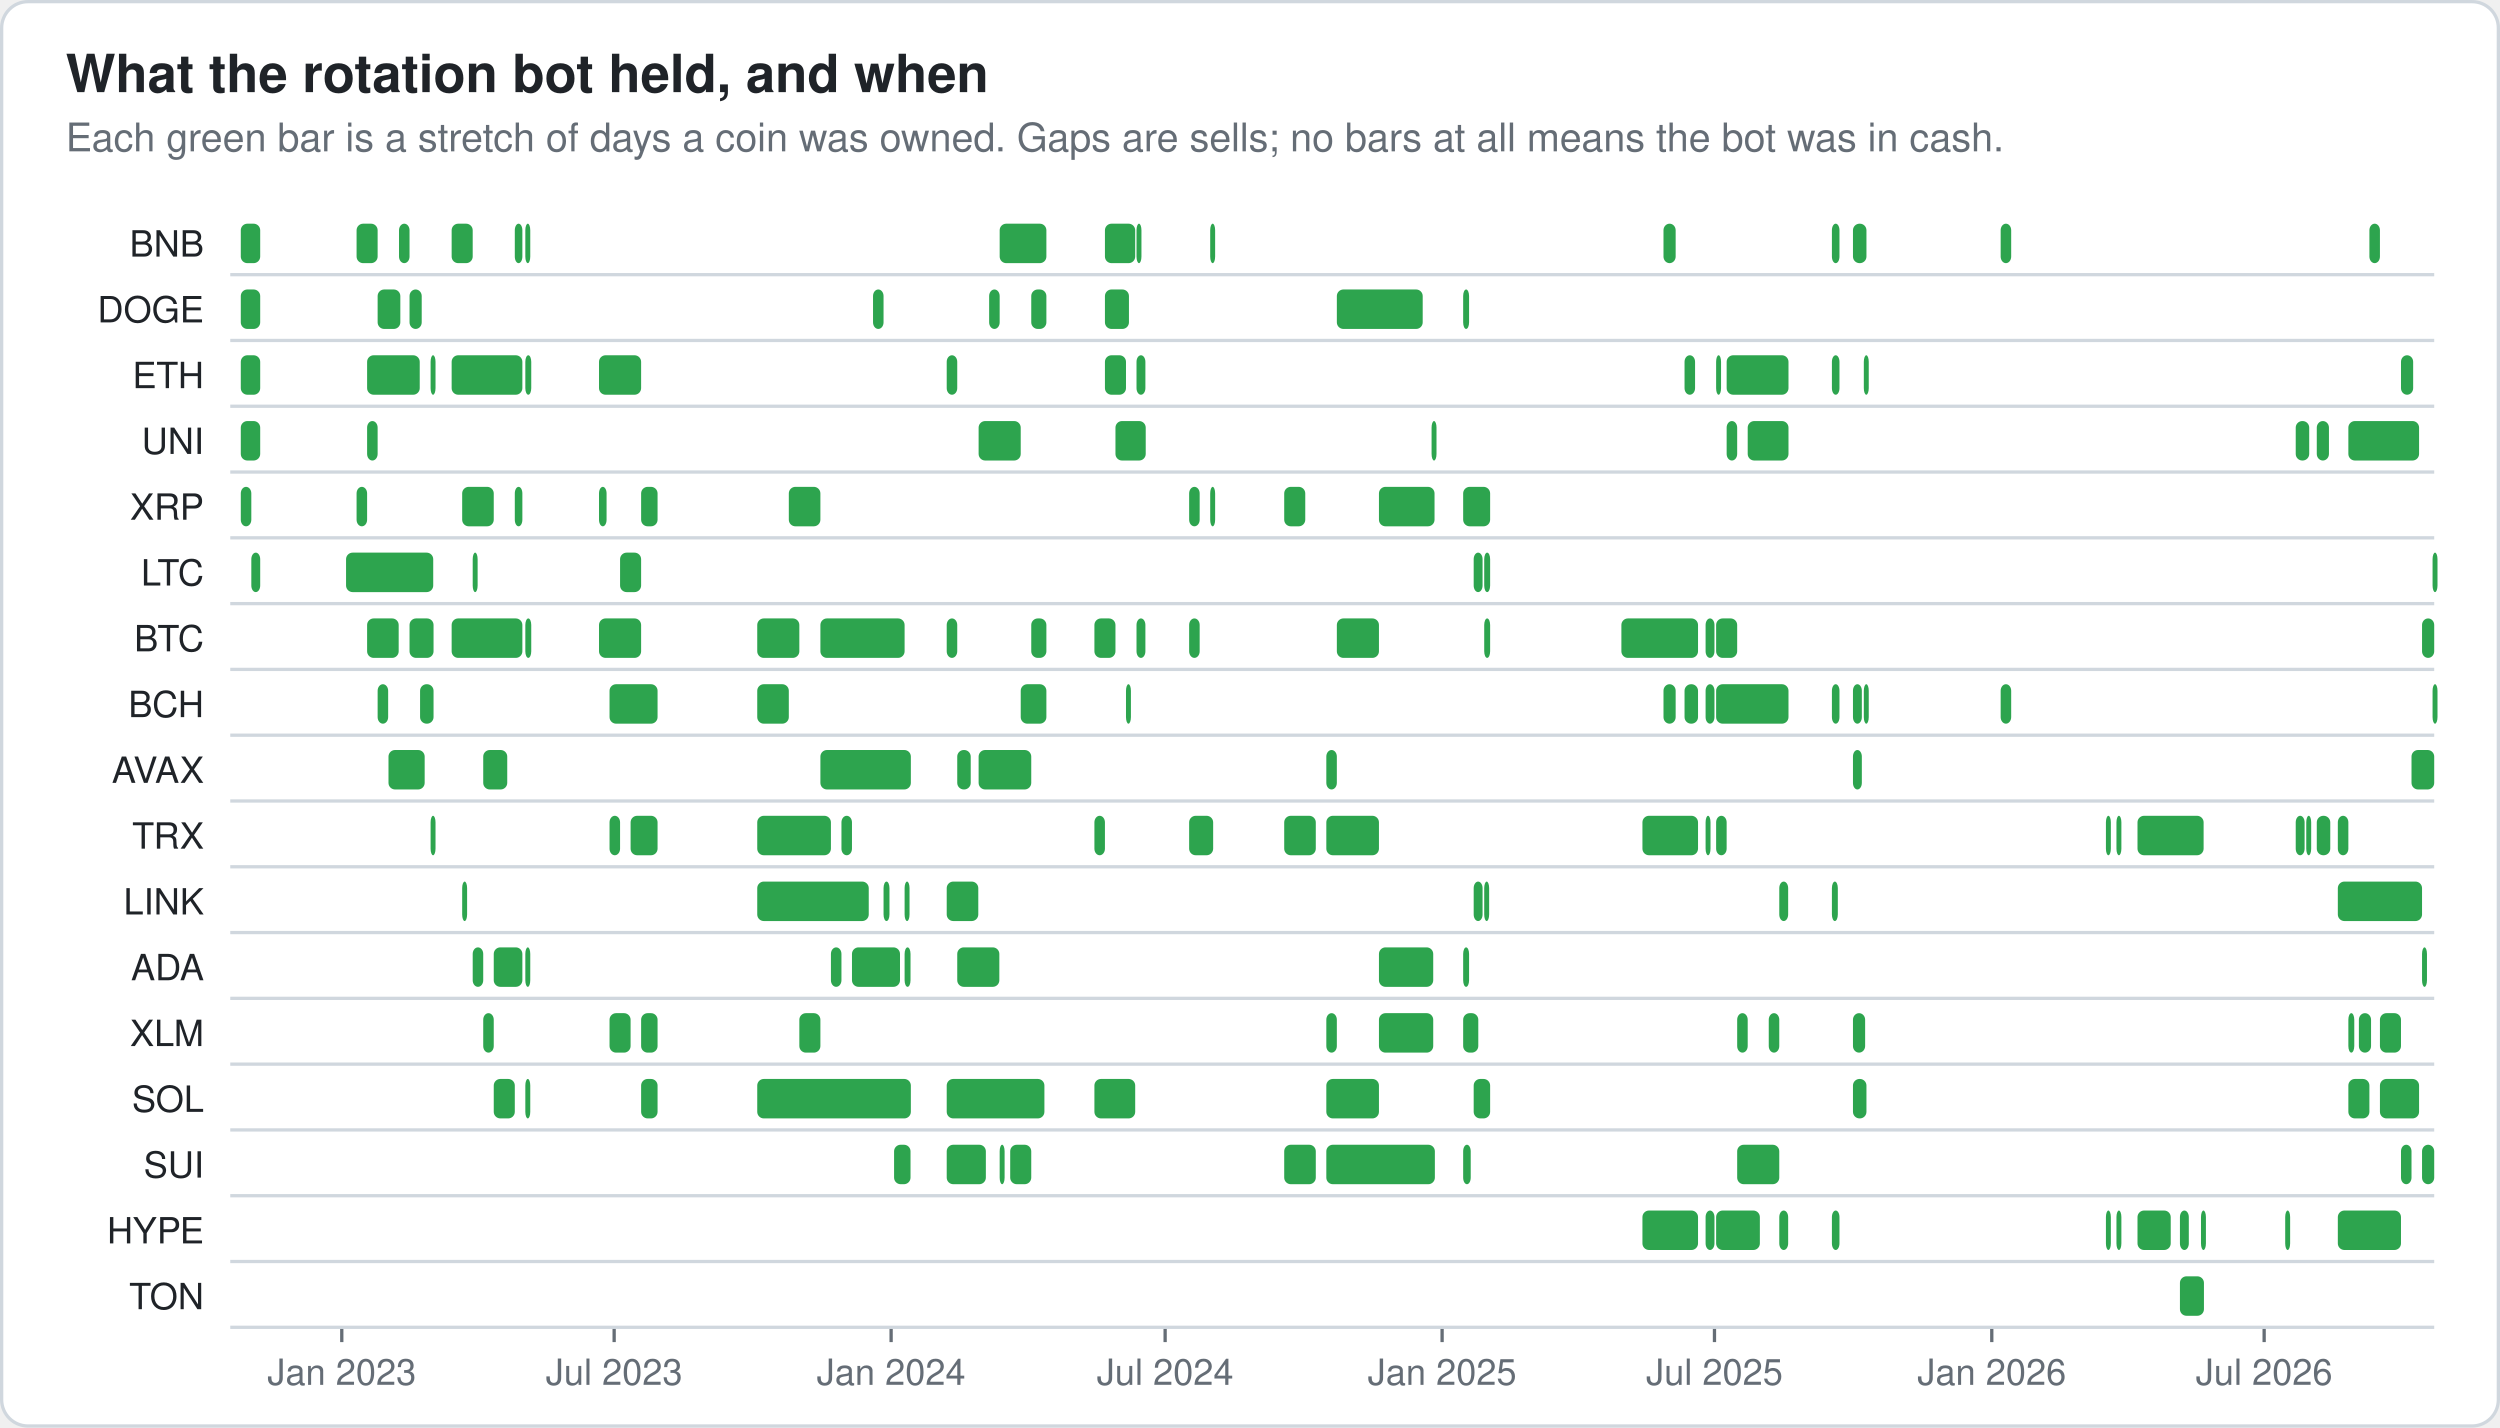
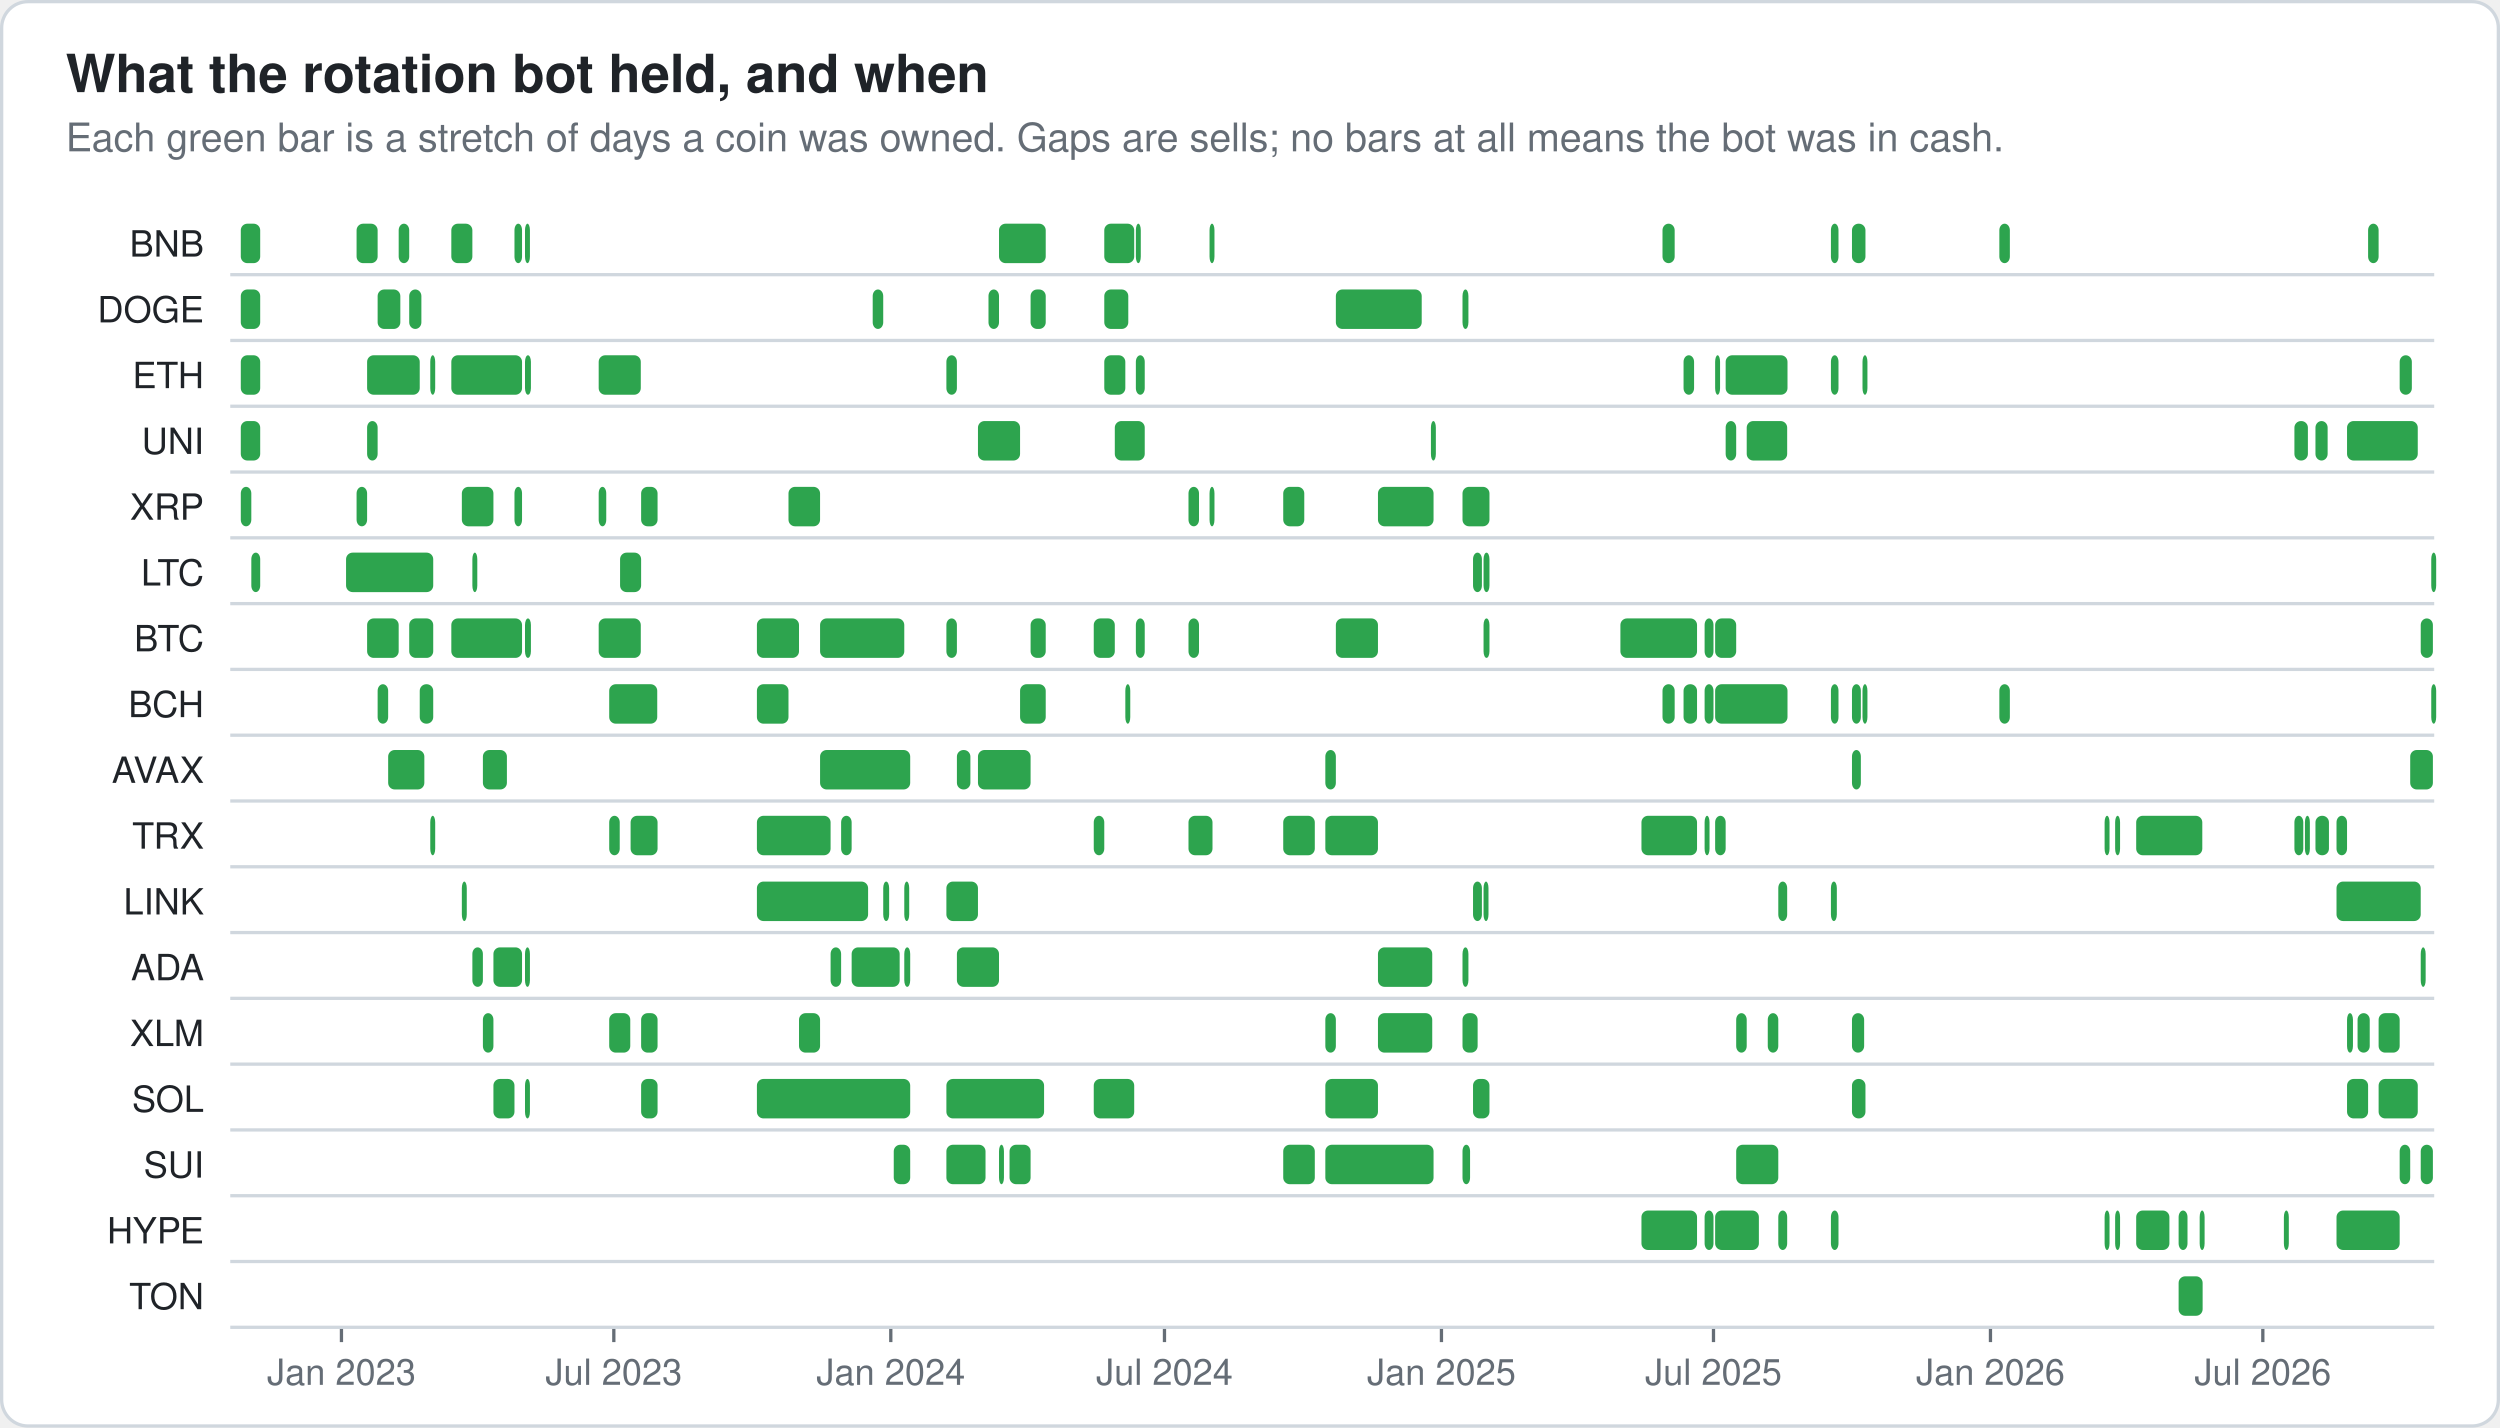
<svg xmlns="http://www.w3.org/2000/svg" width="760" height="434" viewBox="0 0 760 434" font-family="Helvetica, Arial, sans-serif">
  <rect x="0.5" y="0.5" width="759" height="433" rx="8" fill="#ffffff" stroke="#d0d7de" />
  <text x="20" y="28" font-size="16" font-weight="bold" fill="#1f2328">What the rotation bot held, and when</text>
  <text x="20" y="46" font-size="12" fill="#656d76">Each green bar is a stretch of days a coin was owned. Gaps are sells; no bars at all means the bot was in cash.</text>
  <text x="62" y="78" font-size="11" text-anchor="end" fill="#1f2328">BNB</text>
  <line x1="70" y1="83.5" x2="740" y2="83.5" stroke="#d0d7de" />
  <rect x="73.2" y="68" width="5.9" height="12" rx="2" fill="#2da44e" />
  <rect x="108.4" y="68" width="6.4" height="12" rx="2" fill="#2da44e" />
-   <rect x="121.3" y="68" width="3.2" height="12" rx="2" fill="#2da44e" />
-   <rect x="137.3" y="68" width="6.4" height="12" rx="2" fill="#2da44e" />
-   <rect x="156.5" y="68" width="2.3" height="12" rx="2" fill="#2da44e" />
-   <rect x="159.7" y="68" width="1.5" height="12" rx="2" fill="#2da44e" />
-   <rect x="303.9" y="68" width="14.2" height="12" rx="2" fill="#2da44e" />
-   <rect x="335.9" y="68" width="9.2" height="12" rx="2" fill="#2da44e" />
-   <rect x="345.5" y="68" width="1.5" height="12" rx="2" fill="#2da44e" />
-   <rect x="367.9" y="68" width="1.5" height="12" rx="2" fill="#2da44e" />
-   <rect x="505.7" y="68" width="3.7" height="12" rx="2" fill="#2da44e" />
-   <rect x="556.9" y="68" width="2.3" height="12" rx="2" fill="#2da44e" />
-   <rect x="563.3" y="68" width="4.1" height="12" rx="2" fill="#2da44e" />
-   <rect x="608.2" y="68" width="3.2" height="12" rx="2" fill="#2da44e" />
-   <rect x="720.3" y="68" width="3.2" height="12" rx="2" fill="#2da44e" />
+   <rect x="121.2" y="68" width="3.2" height="12" rx="2" fill="#2da44e" />
+   <rect x="137.2" y="68" width="6.4" height="12" rx="2" fill="#2da44e" />
+   <rect x="156.4" y="68" width="2.3" height="12" rx="2" fill="#2da44e" />
+   <rect x="159.6" y="68" width="1.5" height="12" rx="2" fill="#2da44e" />
+   <rect x="303.7" y="68" width="14.2" height="12" rx="2" fill="#2da44e" />
+   <rect x="335.7" y="68" width="9.1" height="12" rx="2" fill="#2da44e" />
+   <rect x="345.3" y="68" width="1.5" height="12" rx="2" fill="#2da44e" />
+   <rect x="367.7" y="68" width="1.5" height="12" rx="2" fill="#2da44e" />
+   <rect x="505.4" y="68" width="3.7" height="12" rx="2" fill="#2da44e" />
+   <rect x="556.6" y="68" width="2.3" height="12" rx="2" fill="#2da44e" />
+   <rect x="563.0" y="68" width="4.1" height="12" rx="2" fill="#2da44e" />
+   <rect x="607.8" y="68" width="3.2" height="12" rx="2" fill="#2da44e" />
+   <rect x="719.9" y="68" width="3.2" height="12" rx="2" fill="#2da44e" />
  <text x="62" y="98" font-size="11" text-anchor="end" fill="#1f2328">DOGE</text>
  <line x1="70" y1="103.5" x2="740" y2="103.5" stroke="#d0d7de" />
  <rect x="73.2" y="88" width="5.9" height="12" rx="2" fill="#2da44e" />
  <rect x="114.8" y="88" width="6.9" height="12" rx="2" fill="#2da44e" />
-   <rect x="124.5" y="88" width="3.7" height="12" rx="2" fill="#2da44e" />
-   <rect x="265.4" y="88" width="3.2" height="12" rx="2" fill="#2da44e" />
-   <rect x="300.7" y="88" width="3.2" height="12" rx="2" fill="#2da44e" />
-   <rect x="313.5" y="88" width="4.6" height="12" rx="2" fill="#2da44e" />
-   <rect x="335.9" y="88" width="7.3" height="12" rx="2" fill="#2da44e" />
-   <rect x="406.4" y="88" width="26.1" height="12" rx="2" fill="#2da44e" />
-   <rect x="444.8" y="88" width="1.8" height="12" rx="2" fill="#2da44e" />
+   <rect x="124.4" y="88" width="3.7" height="12" rx="2" fill="#2da44e" />
+   <rect x="265.3" y="88" width="3.2" height="12" rx="2" fill="#2da44e" />
+   <rect x="300.5" y="88" width="3.2" height="12" rx="2" fill="#2da44e" />
+   <rect x="313.3" y="88" width="4.6" height="12" rx="2" fill="#2da44e" />
+   <rect x="335.7" y="88" width="7.3" height="12" rx="2" fill="#2da44e" />
+   <rect x="406.1" y="88" width="26.1" height="12" rx="2" fill="#2da44e" />
+   <rect x="444.6" y="88" width="1.8" height="12" rx="2" fill="#2da44e" />
  <text x="62" y="118" font-size="11" text-anchor="end" fill="#1f2328">ETH</text>
  <line x1="70" y1="123.5" x2="740" y2="123.5" stroke="#d0d7de" />
  <rect x="73.2" y="108" width="5.9" height="12" rx="2" fill="#2da44e" />
  <rect x="111.6" y="108" width="16.0" height="12" rx="2" fill="#2da44e" />
-   <rect x="130.9" y="108" width="1.5" height="12" rx="2" fill="#2da44e" />
-   <rect x="137.3" y="108" width="21.5" height="12" rx="2" fill="#2da44e" />
-   <rect x="159.7" y="108" width="1.8" height="12" rx="2" fill="#2da44e" />
-   <rect x="182.1" y="108" width="12.8" height="12" rx="2" fill="#2da44e" />
-   <rect x="287.8" y="108" width="3.2" height="12" rx="2" fill="#2da44e" />
-   <rect x="335.9" y="108" width="6.4" height="12" rx="2" fill="#2da44e" />
-   <rect x="345.5" y="108" width="2.7" height="12" rx="2" fill="#2da44e" />
-   <rect x="512.1" y="108" width="3.2" height="12" rx="2" fill="#2da44e" />
-   <rect x="521.7" y="108" width="1.5" height="12" rx="2" fill="#2da44e" />
-   <rect x="524.9" y="108" width="18.8" height="12" rx="2" fill="#2da44e" />
-   <rect x="556.9" y="108" width="2.3" height="12" rx="2" fill="#2da44e" />
-   <rect x="566.6" y="108" width="1.5" height="12" rx="2" fill="#2da44e" />
-   <rect x="729.9" y="108" width="3.7" height="12" rx="2" fill="#2da44e" />
+   <rect x="130.8" y="108" width="1.5" height="12" rx="2" fill="#2da44e" />
+   <rect x="137.2" y="108" width="21.5" height="12" rx="2" fill="#2da44e" />
+   <rect x="159.6" y="108" width="1.8" height="12" rx="2" fill="#2da44e" />
+   <rect x="182.0" y="108" width="12.8" height="12" rx="2" fill="#2da44e" />
+   <rect x="287.7" y="108" width="3.2" height="12" rx="2" fill="#2da44e" />
+   <rect x="335.7" y="108" width="6.4" height="12" rx="2" fill="#2da44e" />
+   <rect x="345.3" y="108" width="2.7" height="12" rx="2" fill="#2da44e" />
+   <rect x="511.8" y="108" width="3.2" height="12" rx="2" fill="#2da44e" />
+   <rect x="521.4" y="108" width="1.5" height="12" rx="2" fill="#2da44e" />
+   <rect x="524.6" y="108" width="18.8" height="12" rx="2" fill="#2da44e" />
+   <rect x="556.6" y="108" width="2.3" height="12" rx="2" fill="#2da44e" />
+   <rect x="566.2" y="108" width="1.5" height="12" rx="2" fill="#2da44e" />
+   <rect x="729.5" y="108" width="3.7" height="12" rx="2" fill="#2da44e" />
  <text x="62" y="138" font-size="11" text-anchor="end" fill="#1f2328">UNI</text>
  <line x1="70" y1="143.5" x2="740" y2="143.5" stroke="#d0d7de" />
  <rect x="73.2" y="128" width="5.9" height="12" rx="2" fill="#2da44e" />
  <rect x="111.6" y="128" width="3.2" height="12" rx="2" fill="#2da44e" />
-   <rect x="297.5" y="128" width="12.8" height="12" rx="2" fill="#2da44e" />
-   <rect x="339.1" y="128" width="9.2" height="12" rx="2" fill="#2da44e" />
-   <rect x="435.2" y="128" width="1.5" height="12" rx="2" fill="#2da44e" />
-   <rect x="524.9" y="128" width="3.2" height="12" rx="2" fill="#2da44e" />
-   <rect x="531.3" y="128" width="12.4" height="12" rx="2" fill="#2da44e" />
-   <rect x="697.9" y="128" width="4.1" height="12" rx="2" fill="#2da44e" />
-   <rect x="704.3" y="128" width="3.7" height="12" rx="2" fill="#2da44e" />
-   <rect x="713.9" y="128" width="21.5" height="12" rx="2" fill="#2da44e" />
+   <rect x="297.3" y="128" width="12.8" height="12" rx="2" fill="#2da44e" />
+   <rect x="338.9" y="128" width="9.1" height="12" rx="2" fill="#2da44e" />
+   <rect x="435.0" y="128" width="1.5" height="12" rx="2" fill="#2da44e" />
+   <rect x="524.6" y="128" width="3.2" height="12" rx="2" fill="#2da44e" />
+   <rect x="531.0" y="128" width="12.3" height="12" rx="2" fill="#2da44e" />
+   <rect x="697.5" y="128" width="4.1" height="12" rx="2" fill="#2da44e" />
+   <rect x="703.9" y="128" width="3.7" height="12" rx="2" fill="#2da44e" />
+   <rect x="713.5" y="128" width="21.5" height="12" rx="2" fill="#2da44e" />
  <text x="62" y="158" font-size="11" text-anchor="end" fill="#1f2328">XRP</text>
  <line x1="70" y1="163.5" x2="740" y2="163.5" stroke="#d0d7de" />
  <rect x="73.2" y="148" width="3.2" height="12" rx="2" fill="#2da44e" />
  <rect x="108.4" y="148" width="3.2" height="12" rx="2" fill="#2da44e" />
-   <rect x="140.5" y="148" width="9.6" height="12" rx="2" fill="#2da44e" />
-   <rect x="156.5" y="148" width="2.3" height="12" rx="2" fill="#2da44e" />
-   <rect x="182.1" y="148" width="2.3" height="12" rx="2" fill="#2da44e" />
+   <rect x="140.4" y="148" width="9.6" height="12" rx="2" fill="#2da44e" />
+   <rect x="156.4" y="148" width="2.3" height="12" rx="2" fill="#2da44e" />
+   <rect x="182.0" y="148" width="2.3" height="12" rx="2" fill="#2da44e" />
  <rect x="194.9" y="148" width="5.0" height="12" rx="2" fill="#2da44e" />
-   <rect x="239.8" y="148" width="9.6" height="12" rx="2" fill="#2da44e" />
-   <rect x="361.5" y="148" width="3.2" height="12" rx="2" fill="#2da44e" />
-   <rect x="367.9" y="148" width="1.5" height="12" rx="2" fill="#2da44e" />
-   <rect x="390.4" y="148" width="6.4" height="12" rx="2" fill="#2da44e" />
-   <rect x="419.2" y="148" width="16.9" height="12" rx="2" fill="#2da44e" />
-   <rect x="444.8" y="148" width="8.2" height="12" rx="2" fill="#2da44e" />
+   <rect x="239.7" y="148" width="9.6" height="12" rx="2" fill="#2da44e" />
+   <rect x="361.3" y="148" width="3.2" height="12" rx="2" fill="#2da44e" />
+   <rect x="367.7" y="148" width="1.5" height="12" rx="2" fill="#2da44e" />
+   <rect x="390.1" y="148" width="6.4" height="12" rx="2" fill="#2da44e" />
+   <rect x="418.9" y="148" width="16.9" height="12" rx="2" fill="#2da44e" />
+   <rect x="444.6" y="148" width="8.2" height="12" rx="2" fill="#2da44e" />
  <text x="62" y="178" font-size="11" text-anchor="end" fill="#1f2328">LTC</text>
  <line x1="70" y1="183.5" x2="740" y2="183.5" stroke="#d0d7de" />
  <rect x="76.4" y="168" width="2.7" height="12" rx="2" fill="#2da44e" />
  <rect x="105.2" y="168" width="26.5" height="12" rx="2" fill="#2da44e" />
-   <rect x="143.7" y="168" width="1.5" height="12" rx="2" fill="#2da44e" />
+   <rect x="143.6" y="168" width="1.5" height="12" rx="2" fill="#2da44e" />
  <rect x="188.5" y="168" width="6.4" height="12" rx="2" fill="#2da44e" />
-   <rect x="448.0" y="168" width="2.7" height="12" rx="2" fill="#2da44e" />
-   <rect x="451.2" y="168" width="1.8" height="12" rx="2" fill="#2da44e" />
-   <rect x="739.5" y="168" width="1.5" height="12" rx="2" fill="#2da44e" />
+   <rect x="447.8" y="168" width="2.7" height="12" rx="2" fill="#2da44e" />
+   <rect x="451.0" y="168" width="1.8" height="12" rx="2" fill="#2da44e" />
+   <rect x="739.1" y="168" width="1.5" height="12" rx="2" fill="#2da44e" />
  <text x="62" y="198" font-size="11" text-anchor="end" fill="#1f2328">BTC</text>
  <line x1="70" y1="203.5" x2="740" y2="203.5" stroke="#d0d7de" />
  <rect x="111.6" y="188" width="9.6" height="12" rx="2" fill="#2da44e" />
-   <rect x="124.5" y="188" width="7.3" height="12" rx="2" fill="#2da44e" />
-   <rect x="137.3" y="188" width="21.5" height="12" rx="2" fill="#2da44e" />
-   <rect x="159.7" y="188" width="1.8" height="12" rx="2" fill="#2da44e" />
-   <rect x="182.1" y="188" width="12.8" height="12" rx="2" fill="#2da44e" />
-   <rect x="230.2" y="188" width="12.8" height="12" rx="2" fill="#2da44e" />
-   <rect x="249.4" y="188" width="25.6" height="12" rx="2" fill="#2da44e" />
-   <rect x="287.8" y="188" width="3.2" height="12" rx="2" fill="#2da44e" />
-   <rect x="313.5" y="188" width="4.6" height="12" rx="2" fill="#2da44e" />
-   <rect x="332.7" y="188" width="6.4" height="12" rx="2" fill="#2da44e" />
-   <rect x="345.5" y="188" width="2.7" height="12" rx="2" fill="#2da44e" />
-   <rect x="361.5" y="188" width="3.2" height="12" rx="2" fill="#2da44e" />
-   <rect x="406.4" y="188" width="12.8" height="12" rx="2" fill="#2da44e" />
-   <rect x="451.2" y="188" width="1.8" height="12" rx="2" fill="#2da44e" />
-   <rect x="492.9" y="188" width="23.3" height="12" rx="2" fill="#2da44e" />
-   <rect x="518.5" y="188" width="2.7" height="12" rx="2" fill="#2da44e" />
-   <rect x="521.7" y="188" width="6.4" height="12" rx="2" fill="#2da44e" />
-   <rect x="736.3" y="188" width="3.7" height="12" rx="2" fill="#2da44e" />
+   <rect x="124.4" y="188" width="7.3" height="12" rx="2" fill="#2da44e" />
+   <rect x="137.2" y="188" width="21.5" height="12" rx="2" fill="#2da44e" />
+   <rect x="159.6" y="188" width="1.8" height="12" rx="2" fill="#2da44e" />
+   <rect x="182.0" y="188" width="12.8" height="12" rx="2" fill="#2da44e" />
+   <rect x="230.1" y="188" width="12.8" height="12" rx="2" fill="#2da44e" />
+   <rect x="249.3" y="188" width="25.6" height="12" rx="2" fill="#2da44e" />
+   <rect x="287.7" y="188" width="3.2" height="12" rx="2" fill="#2da44e" />
+   <rect x="313.3" y="188" width="4.6" height="12" rx="2" fill="#2da44e" />
+   <rect x="332.5" y="188" width="6.4" height="12" rx="2" fill="#2da44e" />
+   <rect x="345.3" y="188" width="2.7" height="12" rx="2" fill="#2da44e" />
+   <rect x="361.3" y="188" width="3.2" height="12" rx="2" fill="#2da44e" />
+   <rect x="406.1" y="188" width="12.8" height="12" rx="2" fill="#2da44e" />
+   <rect x="451.0" y="188" width="1.8" height="12" rx="2" fill="#2da44e" />
+   <rect x="492.6" y="188" width="23.3" height="12" rx="2" fill="#2da44e" />
+   <rect x="518.2" y="188" width="2.7" height="12" rx="2" fill="#2da44e" />
+   <rect x="521.4" y="188" width="6.4" height="12" rx="2" fill="#2da44e" />
+   <rect x="735.9" y="188" width="3.7" height="12" rx="2" fill="#2da44e" />
  <text x="62" y="218" font-size="11" text-anchor="end" fill="#1f2328">BCH</text>
  <line x1="70" y1="223.5" x2="740" y2="223.5" stroke="#d0d7de" />
  <rect x="114.8" y="208" width="3.2" height="12" rx="2" fill="#2da44e" />
-   <rect x="127.7" y="208" width="4.1" height="12" rx="2" fill="#2da44e" />
-   <rect x="185.3" y="208" width="14.6" height="12" rx="2" fill="#2da44e" />
-   <rect x="230.2" y="208" width="9.6" height="12" rx="2" fill="#2da44e" />
-   <rect x="310.3" y="208" width="7.8" height="12" rx="2" fill="#2da44e" />
-   <rect x="342.3" y="208" width="1.5" height="12" rx="2" fill="#2da44e" />
-   <rect x="505.7" y="208" width="3.7" height="12" rx="2" fill="#2da44e" />
-   <rect x="512.1" y="208" width="4.1" height="12" rx="2" fill="#2da44e" />
-   <rect x="518.5" y="208" width="2.7" height="12" rx="2" fill="#2da44e" />
-   <rect x="521.7" y="208" width="22.0" height="12" rx="2" fill="#2da44e" />
-   <rect x="556.9" y="208" width="2.3" height="12" rx="2" fill="#2da44e" />
-   <rect x="563.3" y="208" width="2.7" height="12" rx="2" fill="#2da44e" />
-   <rect x="566.6" y="208" width="1.5" height="12" rx="2" fill="#2da44e" />
-   <rect x="608.2" y="208" width="3.2" height="12" rx="2" fill="#2da44e" />
-   <rect x="739.5" y="208" width="1.5" height="12" rx="2" fill="#2da44e" />
+   <rect x="127.6" y="208" width="4.1" height="12" rx="2" fill="#2da44e" />
+   <rect x="185.2" y="208" width="14.6" height="12" rx="2" fill="#2da44e" />
+   <rect x="230.1" y="208" width="9.6" height="12" rx="2" fill="#2da44e" />
+   <rect x="310.1" y="208" width="7.8" height="12" rx="2" fill="#2da44e" />
+   <rect x="342.1" y="208" width="1.5" height="12" rx="2" fill="#2da44e" />
+   <rect x="505.4" y="208" width="3.7" height="12" rx="2" fill="#2da44e" />
+   <rect x="511.8" y="208" width="4.1" height="12" rx="2" fill="#2da44e" />
+   <rect x="518.2" y="208" width="2.7" height="12" rx="2" fill="#2da44e" />
+   <rect x="521.4" y="208" width="22.0" height="12" rx="2" fill="#2da44e" />
+   <rect x="556.6" y="208" width="2.3" height="12" rx="2" fill="#2da44e" />
+   <rect x="563.0" y="208" width="2.7" height="12" rx="2" fill="#2da44e" />
+   <rect x="566.2" y="208" width="1.5" height="12" rx="2" fill="#2da44e" />
+   <rect x="607.8" y="208" width="3.2" height="12" rx="2" fill="#2da44e" />
+   <rect x="739.1" y="208" width="1.5" height="12" rx="2" fill="#2da44e" />
  <text x="62" y="238" font-size="11" text-anchor="end" fill="#1f2328">AVAX</text>
  <line x1="70" y1="243.5" x2="740" y2="243.5" stroke="#d0d7de" />
-   <rect x="118.1" y="228" width="11.0" height="12" rx="2" fill="#2da44e" />
-   <rect x="146.9" y="228" width="7.3" height="12" rx="2" fill="#2da44e" />
-   <rect x="249.4" y="228" width="27.5" height="12" rx="2" fill="#2da44e" />
-   <rect x="291.0" y="228" width="4.1" height="12" rx="2" fill="#2da44e" />
-   <rect x="297.5" y="228" width="16.0" height="12" rx="2" fill="#2da44e" />
-   <rect x="403.2" y="228" width="3.2" height="12" rx="2" fill="#2da44e" />
-   <rect x="563.3" y="228" width="2.7" height="12" rx="2" fill="#2da44e" />
-   <rect x="733.1" y="228" width="6.9" height="12" rx="2" fill="#2da44e" />
+   <rect x="118.0" y="228" width="11.0" height="12" rx="2" fill="#2da44e" />
+   <rect x="146.8" y="228" width="7.3" height="12" rx="2" fill="#2da44e" />
+   <rect x="249.3" y="228" width="27.4" height="12" rx="2" fill="#2da44e" />
+   <rect x="290.9" y="228" width="4.1" height="12" rx="2" fill="#2da44e" />
+   <rect x="297.3" y="228" width="16.0" height="12" rx="2" fill="#2da44e" />
+   <rect x="402.9" y="228" width="3.2" height="12" rx="2" fill="#2da44e" />
+   <rect x="563.0" y="228" width="2.7" height="12" rx="2" fill="#2da44e" />
+   <rect x="732.7" y="228" width="6.9" height="12" rx="2" fill="#2da44e" />
  <text x="62" y="258" font-size="11" text-anchor="end" fill="#1f2328">TRX</text>
  <line x1="70" y1="263.5" x2="740" y2="263.5" stroke="#d0d7de" />
-   <rect x="130.9" y="248" width="1.5" height="12" rx="2" fill="#2da44e" />
-   <rect x="185.3" y="248" width="3.2" height="12" rx="2" fill="#2da44e" />
+   <rect x="130.8" y="248" width="1.5" height="12" rx="2" fill="#2da44e" />
+   <rect x="185.2" y="248" width="3.2" height="12" rx="2" fill="#2da44e" />
  <rect x="191.7" y="248" width="8.2" height="12" rx="2" fill="#2da44e" />
-   <rect x="230.2" y="248" width="22.4" height="12" rx="2" fill="#2da44e" />
-   <rect x="255.8" y="248" width="3.2" height="12" rx="2" fill="#2da44e" />
-   <rect x="332.7" y="248" width="3.2" height="12" rx="2" fill="#2da44e" />
-   <rect x="361.5" y="248" width="7.3" height="12" rx="2" fill="#2da44e" />
-   <rect x="390.4" y="248" width="9.6" height="12" rx="2" fill="#2da44e" />
-   <rect x="403.2" y="248" width="16.0" height="12" rx="2" fill="#2da44e" />
-   <rect x="499.3" y="248" width="16.9" height="12" rx="2" fill="#2da44e" />
-   <rect x="518.5" y="248" width="1.5" height="12" rx="2" fill="#2da44e" />
-   <rect x="521.7" y="248" width="3.2" height="12" rx="2" fill="#2da44e" />
-   <rect x="640.2" y="248" width="1.5" height="12" rx="2" fill="#2da44e" />
-   <rect x="643.4" y="248" width="1.5" height="12" rx="2" fill="#2da44e" />
-   <rect x="649.8" y="248" width="20.1" height="12" rx="2" fill="#2da44e" />
-   <rect x="697.9" y="248" width="2.7" height="12" rx="2" fill="#2da44e" />
-   <rect x="701.1" y="248" width="1.5" height="12" rx="2" fill="#2da44e" />
-   <rect x="704.3" y="248" width="4.1" height="12" rx="2" fill="#2da44e" />
-   <rect x="710.7" y="248" width="3.2" height="12" rx="2" fill="#2da44e" />
+   <rect x="230.1" y="248" width="22.4" height="12" rx="2" fill="#2da44e" />
+   <rect x="255.7" y="248" width="3.2" height="12" rx="2" fill="#2da44e" />
+   <rect x="332.5" y="248" width="3.2" height="12" rx="2" fill="#2da44e" />
+   <rect x="361.3" y="248" width="7.3" height="12" rx="2" fill="#2da44e" />
+   <rect x="390.1" y="248" width="9.6" height="12" rx="2" fill="#2da44e" />
+   <rect x="402.9" y="248" width="16.0" height="12" rx="2" fill="#2da44e" />
+   <rect x="499.0" y="248" width="16.9" height="12" rx="2" fill="#2da44e" />
+   <rect x="518.2" y="248" width="1.5" height="12" rx="2" fill="#2da44e" />
+   <rect x="521.4" y="248" width="3.2" height="12" rx="2" fill="#2da44e" />
+   <rect x="639.8" y="248" width="1.5" height="12" rx="2" fill="#2da44e" />
+   <rect x="643.0" y="248" width="1.5" height="12" rx="2" fill="#2da44e" />
+   <rect x="649.4" y="248" width="20.1" height="12" rx="2" fill="#2da44e" />
+   <rect x="697.5" y="248" width="2.7" height="12" rx="2" fill="#2da44e" />
+   <rect x="700.7" y="248" width="1.5" height="12" rx="2" fill="#2da44e" />
+   <rect x="703.9" y="248" width="4.1" height="12" rx="2" fill="#2da44e" />
+   <rect x="710.3" y="248" width="3.2" height="12" rx="2" fill="#2da44e" />
  <text x="62" y="278" font-size="11" text-anchor="end" fill="#1f2328">LINK</text>
  <line x1="70" y1="283.5" x2="740" y2="283.5" stroke="#d0d7de" />
-   <rect x="140.5" y="268" width="1.5" height="12" rx="2" fill="#2da44e" />
-   <rect x="230.2" y="268" width="33.9" height="12" rx="2" fill="#2da44e" />
-   <rect x="268.6" y="268" width="1.8" height="12" rx="2" fill="#2da44e" />
-   <rect x="275.0" y="268" width="1.5" height="12" rx="2" fill="#2da44e" />
-   <rect x="287.8" y="268" width="9.6" height="12" rx="2" fill="#2da44e" />
-   <rect x="448.0" y="268" width="2.7" height="12" rx="2" fill="#2da44e" />
-   <rect x="451.2" y="268" width="1.5" height="12" rx="2" fill="#2da44e" />
-   <rect x="540.9" y="268" width="2.7" height="12" rx="2" fill="#2da44e" />
-   <rect x="556.9" y="268" width="1.8" height="12" rx="2" fill="#2da44e" />
-   <rect x="710.7" y="268" width="25.6" height="12" rx="2" fill="#2da44e" />
+   <rect x="140.4" y="268" width="1.5" height="12" rx="2" fill="#2da44e" />
+   <rect x="230.1" y="268" width="33.8" height="12" rx="2" fill="#2da44e" />
+   <rect x="268.5" y="268" width="1.8" height="12" rx="2" fill="#2da44e" />
+   <rect x="274.9" y="268" width="1.5" height="12" rx="2" fill="#2da44e" />
+   <rect x="287.7" y="268" width="9.6" height="12" rx="2" fill="#2da44e" />
+   <rect x="447.8" y="268" width="2.7" height="12" rx="2" fill="#2da44e" />
+   <rect x="451.0" y="268" width="1.5" height="12" rx="2" fill="#2da44e" />
+   <rect x="540.6" y="268" width="2.7" height="12" rx="2" fill="#2da44e" />
+   <rect x="556.6" y="268" width="1.8" height="12" rx="2" fill="#2da44e" />
+   <rect x="710.3" y="268" width="25.6" height="12" rx="2" fill="#2da44e" />
  <text x="62" y="298" font-size="11" text-anchor="end" fill="#1f2328">ADA</text>
  <line x1="70" y1="303.5" x2="740" y2="303.5" stroke="#d0d7de" />
-   <rect x="143.7" y="288" width="3.2" height="12" rx="2" fill="#2da44e" />
-   <rect x="150.1" y="288" width="8.7" height="12" rx="2" fill="#2da44e" />
-   <rect x="159.7" y="288" width="1.5" height="12" rx="2" fill="#2da44e" />
-   <rect x="252.6" y="288" width="3.2" height="12" rx="2" fill="#2da44e" />
-   <rect x="259.0" y="288" width="14.6" height="12" rx="2" fill="#2da44e" />
-   <rect x="275.0" y="288" width="1.8" height="12" rx="2" fill="#2da44e" />
-   <rect x="291.0" y="288" width="12.8" height="12" rx="2" fill="#2da44e" />
-   <rect x="419.2" y="288" width="16.5" height="12" rx="2" fill="#2da44e" />
-   <rect x="444.8" y="288" width="1.8" height="12" rx="2" fill="#2da44e" />
-   <rect x="736.3" y="288" width="1.5" height="12" rx="2" fill="#2da44e" />
+   <rect x="143.6" y="288" width="3.2" height="12" rx="2" fill="#2da44e" />
+   <rect x="150.0" y="288" width="8.7" height="12" rx="2" fill="#2da44e" />
+   <rect x="159.6" y="288" width="1.5" height="12" rx="2" fill="#2da44e" />
+   <rect x="252.5" y="288" width="3.2" height="12" rx="2" fill="#2da44e" />
+   <rect x="258.9" y="288" width="14.6" height="12" rx="2" fill="#2da44e" />
+   <rect x="274.9" y="288" width="1.8" height="12" rx="2" fill="#2da44e" />
+   <rect x="290.9" y="288" width="12.8" height="12" rx="2" fill="#2da44e" />
+   <rect x="418.9" y="288" width="16.5" height="12" rx="2" fill="#2da44e" />
+   <rect x="444.6" y="288" width="1.8" height="12" rx="2" fill="#2da44e" />
+   <rect x="735.9" y="288" width="1.5" height="12" rx="2" fill="#2da44e" />
  <text x="62" y="318" font-size="11" text-anchor="end" fill="#1f2328">XLM</text>
  <line x1="70" y1="323.5" x2="740" y2="323.5" stroke="#d0d7de" />
-   <rect x="146.9" y="308" width="3.2" height="12" rx="2" fill="#2da44e" />
-   <rect x="185.3" y="308" width="6.4" height="12" rx="2" fill="#2da44e" />
+   <rect x="146.8" y="308" width="3.2" height="12" rx="2" fill="#2da44e" />
+   <rect x="185.2" y="308" width="6.4" height="12" rx="2" fill="#2da44e" />
  <rect x="194.9" y="308" width="5.0" height="12" rx="2" fill="#2da44e" />
-   <rect x="243.0" y="308" width="6.4" height="12" rx="2" fill="#2da44e" />
-   <rect x="403.2" y="308" width="3.2" height="12" rx="2" fill="#2da44e" />
-   <rect x="419.2" y="308" width="16.5" height="12" rx="2" fill="#2da44e" />
-   <rect x="444.8" y="308" width="4.6" height="12" rx="2" fill="#2da44e" />
-   <rect x="528.1" y="308" width="3.2" height="12" rx="2" fill="#2da44e" />
-   <rect x="537.7" y="308" width="3.2" height="12" rx="2" fill="#2da44e" />
-   <rect x="563.3" y="308" width="3.7" height="12" rx="2" fill="#2da44e" />
-   <rect x="713.9" y="308" width="1.8" height="12" rx="2" fill="#2da44e" />
-   <rect x="717.1" y="308" width="3.7" height="12" rx="2" fill="#2da44e" />
-   <rect x="723.5" y="308" width="6.4" height="12" rx="2" fill="#2da44e" />
+   <rect x="242.9" y="308" width="6.4" height="12" rx="2" fill="#2da44e" />
+   <rect x="402.9" y="308" width="3.2" height="12" rx="2" fill="#2da44e" />
+   <rect x="418.9" y="308" width="16.5" height="12" rx="2" fill="#2da44e" />
+   <rect x="444.6" y="308" width="4.6" height="12" rx="2" fill="#2da44e" />
+   <rect x="527.8" y="308" width="3.2" height="12" rx="2" fill="#2da44e" />
+   <rect x="537.4" y="308" width="3.2" height="12" rx="2" fill="#2da44e" />
+   <rect x="563.0" y="308" width="3.7" height="12" rx="2" fill="#2da44e" />
+   <rect x="713.5" y="308" width="1.8" height="12" rx="2" fill="#2da44e" />
+   <rect x="716.7" y="308" width="3.7" height="12" rx="2" fill="#2da44e" />
+   <rect x="723.1" y="308" width="6.4" height="12" rx="2" fill="#2da44e" />
  <text x="62" y="338" font-size="11" text-anchor="end" fill="#1f2328">SOL</text>
  <line x1="70" y1="343.5" x2="740" y2="343.5" stroke="#d0d7de" />
-   <rect x="150.1" y="328" width="6.4" height="12" rx="2" fill="#2da44e" />
-   <rect x="159.7" y="328" width="1.5" height="12" rx="2" fill="#2da44e" />
+   <rect x="150.0" y="328" width="6.4" height="12" rx="2" fill="#2da44e" />
+   <rect x="159.6" y="328" width="1.5" height="12" rx="2" fill="#2da44e" />
  <rect x="194.9" y="328" width="5.0" height="12" rx="2" fill="#2da44e" />
-   <rect x="230.2" y="328" width="46.7" height="12" rx="2" fill="#2da44e" />
-   <rect x="287.8" y="328" width="29.7" height="12" rx="2" fill="#2da44e" />
-   <rect x="332.7" y="328" width="12.4" height="12" rx="2" fill="#2da44e" />
-   <rect x="403.2" y="328" width="16.0" height="12" rx="2" fill="#2da44e" />
-   <rect x="448.0" y="328" width="5.0" height="12" rx="2" fill="#2da44e" />
-   <rect x="563.3" y="328" width="4.1" height="12" rx="2" fill="#2da44e" />
-   <rect x="713.9" y="328" width="6.4" height="12" rx="2" fill="#2da44e" />
-   <rect x="723.5" y="328" width="11.9" height="12" rx="2" fill="#2da44e" />
+   <rect x="230.1" y="328" width="46.6" height="12" rx="2" fill="#2da44e" />
+   <rect x="287.7" y="328" width="29.7" height="12" rx="2" fill="#2da44e" />
+   <rect x="332.5" y="328" width="12.3" height="12" rx="2" fill="#2da44e" />
+   <rect x="402.9" y="328" width="16.0" height="12" rx="2" fill="#2da44e" />
+   <rect x="447.8" y="328" width="5.0" height="12" rx="2" fill="#2da44e" />
+   <rect x="563.0" y="328" width="4.1" height="12" rx="2" fill="#2da44e" />
+   <rect x="713.5" y="328" width="6.4" height="12" rx="2" fill="#2da44e" />
+   <rect x="723.1" y="328" width="11.9" height="12" rx="2" fill="#2da44e" />
  <text x="62" y="358" font-size="11" text-anchor="end" fill="#1f2328">SUI</text>
  <line x1="70" y1="363.5" x2="740" y2="363.5" stroke="#d0d7de" />
-   <rect x="271.8" y="348" width="5.0" height="12" rx="2" fill="#2da44e" />
-   <rect x="287.8" y="348" width="11.9" height="12" rx="2" fill="#2da44e" />
-   <rect x="303.9" y="348" width="1.5" height="12" rx="2" fill="#2da44e" />
-   <rect x="307.1" y="348" width="6.4" height="12" rx="2" fill="#2da44e" />
-   <rect x="390.4" y="348" width="9.6" height="12" rx="2" fill="#2da44e" />
-   <rect x="403.2" y="348" width="33.0" height="12" rx="2" fill="#2da44e" />
-   <rect x="444.8" y="348" width="2.3" height="12" rx="2" fill="#2da44e" />
-   <rect x="528.1" y="348" width="12.8" height="12" rx="2" fill="#2da44e" />
-   <rect x="729.9" y="348" width="3.2" height="12" rx="2" fill="#2da44e" />
-   <rect x="736.3" y="348" width="3.7" height="12" rx="2" fill="#2da44e" />
+   <rect x="271.7" y="348" width="5.0" height="12" rx="2" fill="#2da44e" />
+   <rect x="287.7" y="348" width="11.9" height="12" rx="2" fill="#2da44e" />
+   <rect x="303.7" y="348" width="1.5" height="12" rx="2" fill="#2da44e" />
+   <rect x="306.9" y="348" width="6.4" height="12" rx="2" fill="#2da44e" />
+   <rect x="390.1" y="348" width="9.6" height="12" rx="2" fill="#2da44e" />
+   <rect x="402.9" y="348" width="32.9" height="12" rx="2" fill="#2da44e" />
+   <rect x="444.6" y="348" width="2.3" height="12" rx="2" fill="#2da44e" />
+   <rect x="527.8" y="348" width="12.8" height="12" rx="2" fill="#2da44e" />
+   <rect x="729.5" y="348" width="3.2" height="12" rx="2" fill="#2da44e" />
+   <rect x="735.9" y="348" width="3.7" height="12" rx="2" fill="#2da44e" />
  <text x="62" y="378" font-size="11" text-anchor="end" fill="#1f2328">HYPE</text>
  <line x1="70" y1="383.5" x2="740" y2="383.5" stroke="#d0d7de" />
-   <rect x="499.3" y="368" width="16.9" height="12" rx="2" fill="#2da44e" />
-   <rect x="518.5" y="368" width="2.7" height="12" rx="2" fill="#2da44e" />
-   <rect x="521.7" y="368" width="13.3" height="12" rx="2" fill="#2da44e" />
-   <rect x="540.9" y="368" width="2.7" height="12" rx="2" fill="#2da44e" />
-   <rect x="556.9" y="368" width="2.3" height="12" rx="2" fill="#2da44e" />
-   <rect x="640.2" y="368" width="1.5" height="12" rx="2" fill="#2da44e" />
-   <rect x="643.4" y="368" width="1.5" height="12" rx="2" fill="#2da44e" />
-   <rect x="649.8" y="368" width="10.1" height="12" rx="2" fill="#2da44e" />
-   <rect x="662.7" y="368" width="2.7" height="12" rx="2" fill="#2da44e" />
-   <rect x="669.1" y="368" width="1.5" height="12" rx="2" fill="#2da44e" />
-   <rect x="694.7" y="368" width="1.5" height="12" rx="2" fill="#2da44e" />
-   <rect x="710.7" y="368" width="19.2" height="12" rx="2" fill="#2da44e" />
+   <rect x="499.0" y="368" width="16.9" height="12" rx="2" fill="#2da44e" />
+   <rect x="518.2" y="368" width="2.7" height="12" rx="2" fill="#2da44e" />
+   <rect x="521.4" y="368" width="13.3" height="12" rx="2" fill="#2da44e" />
+   <rect x="540.6" y="368" width="2.7" height="12" rx="2" fill="#2da44e" />
+   <rect x="556.6" y="368" width="2.3" height="12" rx="2" fill="#2da44e" />
+   <rect x="639.8" y="368" width="1.5" height="12" rx="2" fill="#2da44e" />
+   <rect x="643.0" y="368" width="1.5" height="12" rx="2" fill="#2da44e" />
+   <rect x="649.4" y="368" width="10.1" height="12" rx="2" fill="#2da44e" />
+   <rect x="662.3" y="368" width="2.7" height="12" rx="2" fill="#2da44e" />
+   <rect x="668.7" y="368" width="1.5" height="12" rx="2" fill="#2da44e" />
+   <rect x="694.3" y="368" width="1.5" height="12" rx="2" fill="#2da44e" />
+   <rect x="710.3" y="368" width="19.2" height="12" rx="2" fill="#2da44e" />
  <text x="62" y="398" font-size="11" text-anchor="end" fill="#1f2328">TON</text>
  <line x1="70" y1="403.5" x2="740" y2="403.5" stroke="#d0d7de" />
-   <rect x="662.7" y="388" width="7.3" height="12" rx="2" fill="#2da44e" />
-   <line x1="103.9" y1="404" x2="103.9" y2="408" stroke="#656d76" />
-   <text x="103.9" y="421" font-size="11" text-anchor="middle" fill="#656d76">Jan 2023</text>
-   <line x1="186.7" y1="404" x2="186.7" y2="408" stroke="#656d76" />
-   <text x="186.7" y="421" font-size="11" text-anchor="middle" fill="#656d76">Jul 2023</text>
-   <line x1="270.9" y1="404" x2="270.9" y2="408" stroke="#656d76" />
-   <text x="270.9" y="421" font-size="11" text-anchor="middle" fill="#656d76">Jan 2024</text>
-   <line x1="354.2" y1="404" x2="354.2" y2="408" stroke="#656d76" />
-   <text x="354.2" y="421" font-size="11" text-anchor="middle" fill="#656d76">Jul 2024</text>
-   <line x1="438.4" y1="404" x2="438.4" y2="408" stroke="#656d76" />
-   <text x="438.4" y="421" font-size="11" text-anchor="middle" fill="#656d76">Jan 2025</text>
-   <line x1="521.2" y1="404" x2="521.2" y2="408" stroke="#656d76" />
-   <text x="521.2" y="421" font-size="11" text-anchor="middle" fill="#656d76">Jul 2025</text>
-   <line x1="605.5" y1="404" x2="605.5" y2="408" stroke="#656d76" />
-   <text x="605.5" y="421" font-size="11" text-anchor="middle" fill="#656d76">Jan 2026</text>
-   <line x1="688.3" y1="404" x2="688.3" y2="408" stroke="#656d76" />
-   <text x="688.3" y="421" font-size="11" text-anchor="middle" fill="#656d76">Jul 2026</text>
+   <rect x="662.3" y="388" width="7.3" height="12" rx="2" fill="#2da44e" />
+   <line x1="103.8" y1="404" x2="103.8" y2="408" stroke="#656d76" />
+   <text x="103.8" y="421" font-size="11" text-anchor="middle" fill="#656d76">Jan 2023</text>
+   <line x1="186.6" y1="404" x2="186.6" y2="408" stroke="#656d76" />
+   <text x="186.6" y="421" font-size="11" text-anchor="middle" fill="#656d76">Jul 2023</text>
+   <line x1="270.8" y1="404" x2="270.8" y2="408" stroke="#656d76" />
+   <text x="270.8" y="421" font-size="11" text-anchor="middle" fill="#656d76">Jan 2024</text>
+   <line x1="354.0" y1="404" x2="354.0" y2="408" stroke="#656d76" />
+   <text x="354.0" y="421" font-size="11" text-anchor="middle" fill="#656d76">Jul 2024</text>
+   <line x1="438.2" y1="404" x2="438.2" y2="408" stroke="#656d76" />
+   <text x="438.2" y="421" font-size="11" text-anchor="middle" fill="#656d76">Jan 2025</text>
+   <line x1="520.9" y1="404" x2="520.9" y2="408" stroke="#656d76" />
+   <text x="520.9" y="421" font-size="11" text-anchor="middle" fill="#656d76">Jul 2025</text>
+   <line x1="605.1" y1="404" x2="605.1" y2="408" stroke="#656d76" />
+   <text x="605.1" y="421" font-size="11" text-anchor="middle" fill="#656d76">Jan 2026</text>
+   <line x1="687.9" y1="404" x2="687.9" y2="408" stroke="#656d76" />
+   <text x="687.9" y="421" font-size="11" text-anchor="middle" fill="#656d76">Jul 2026</text>
</svg>
